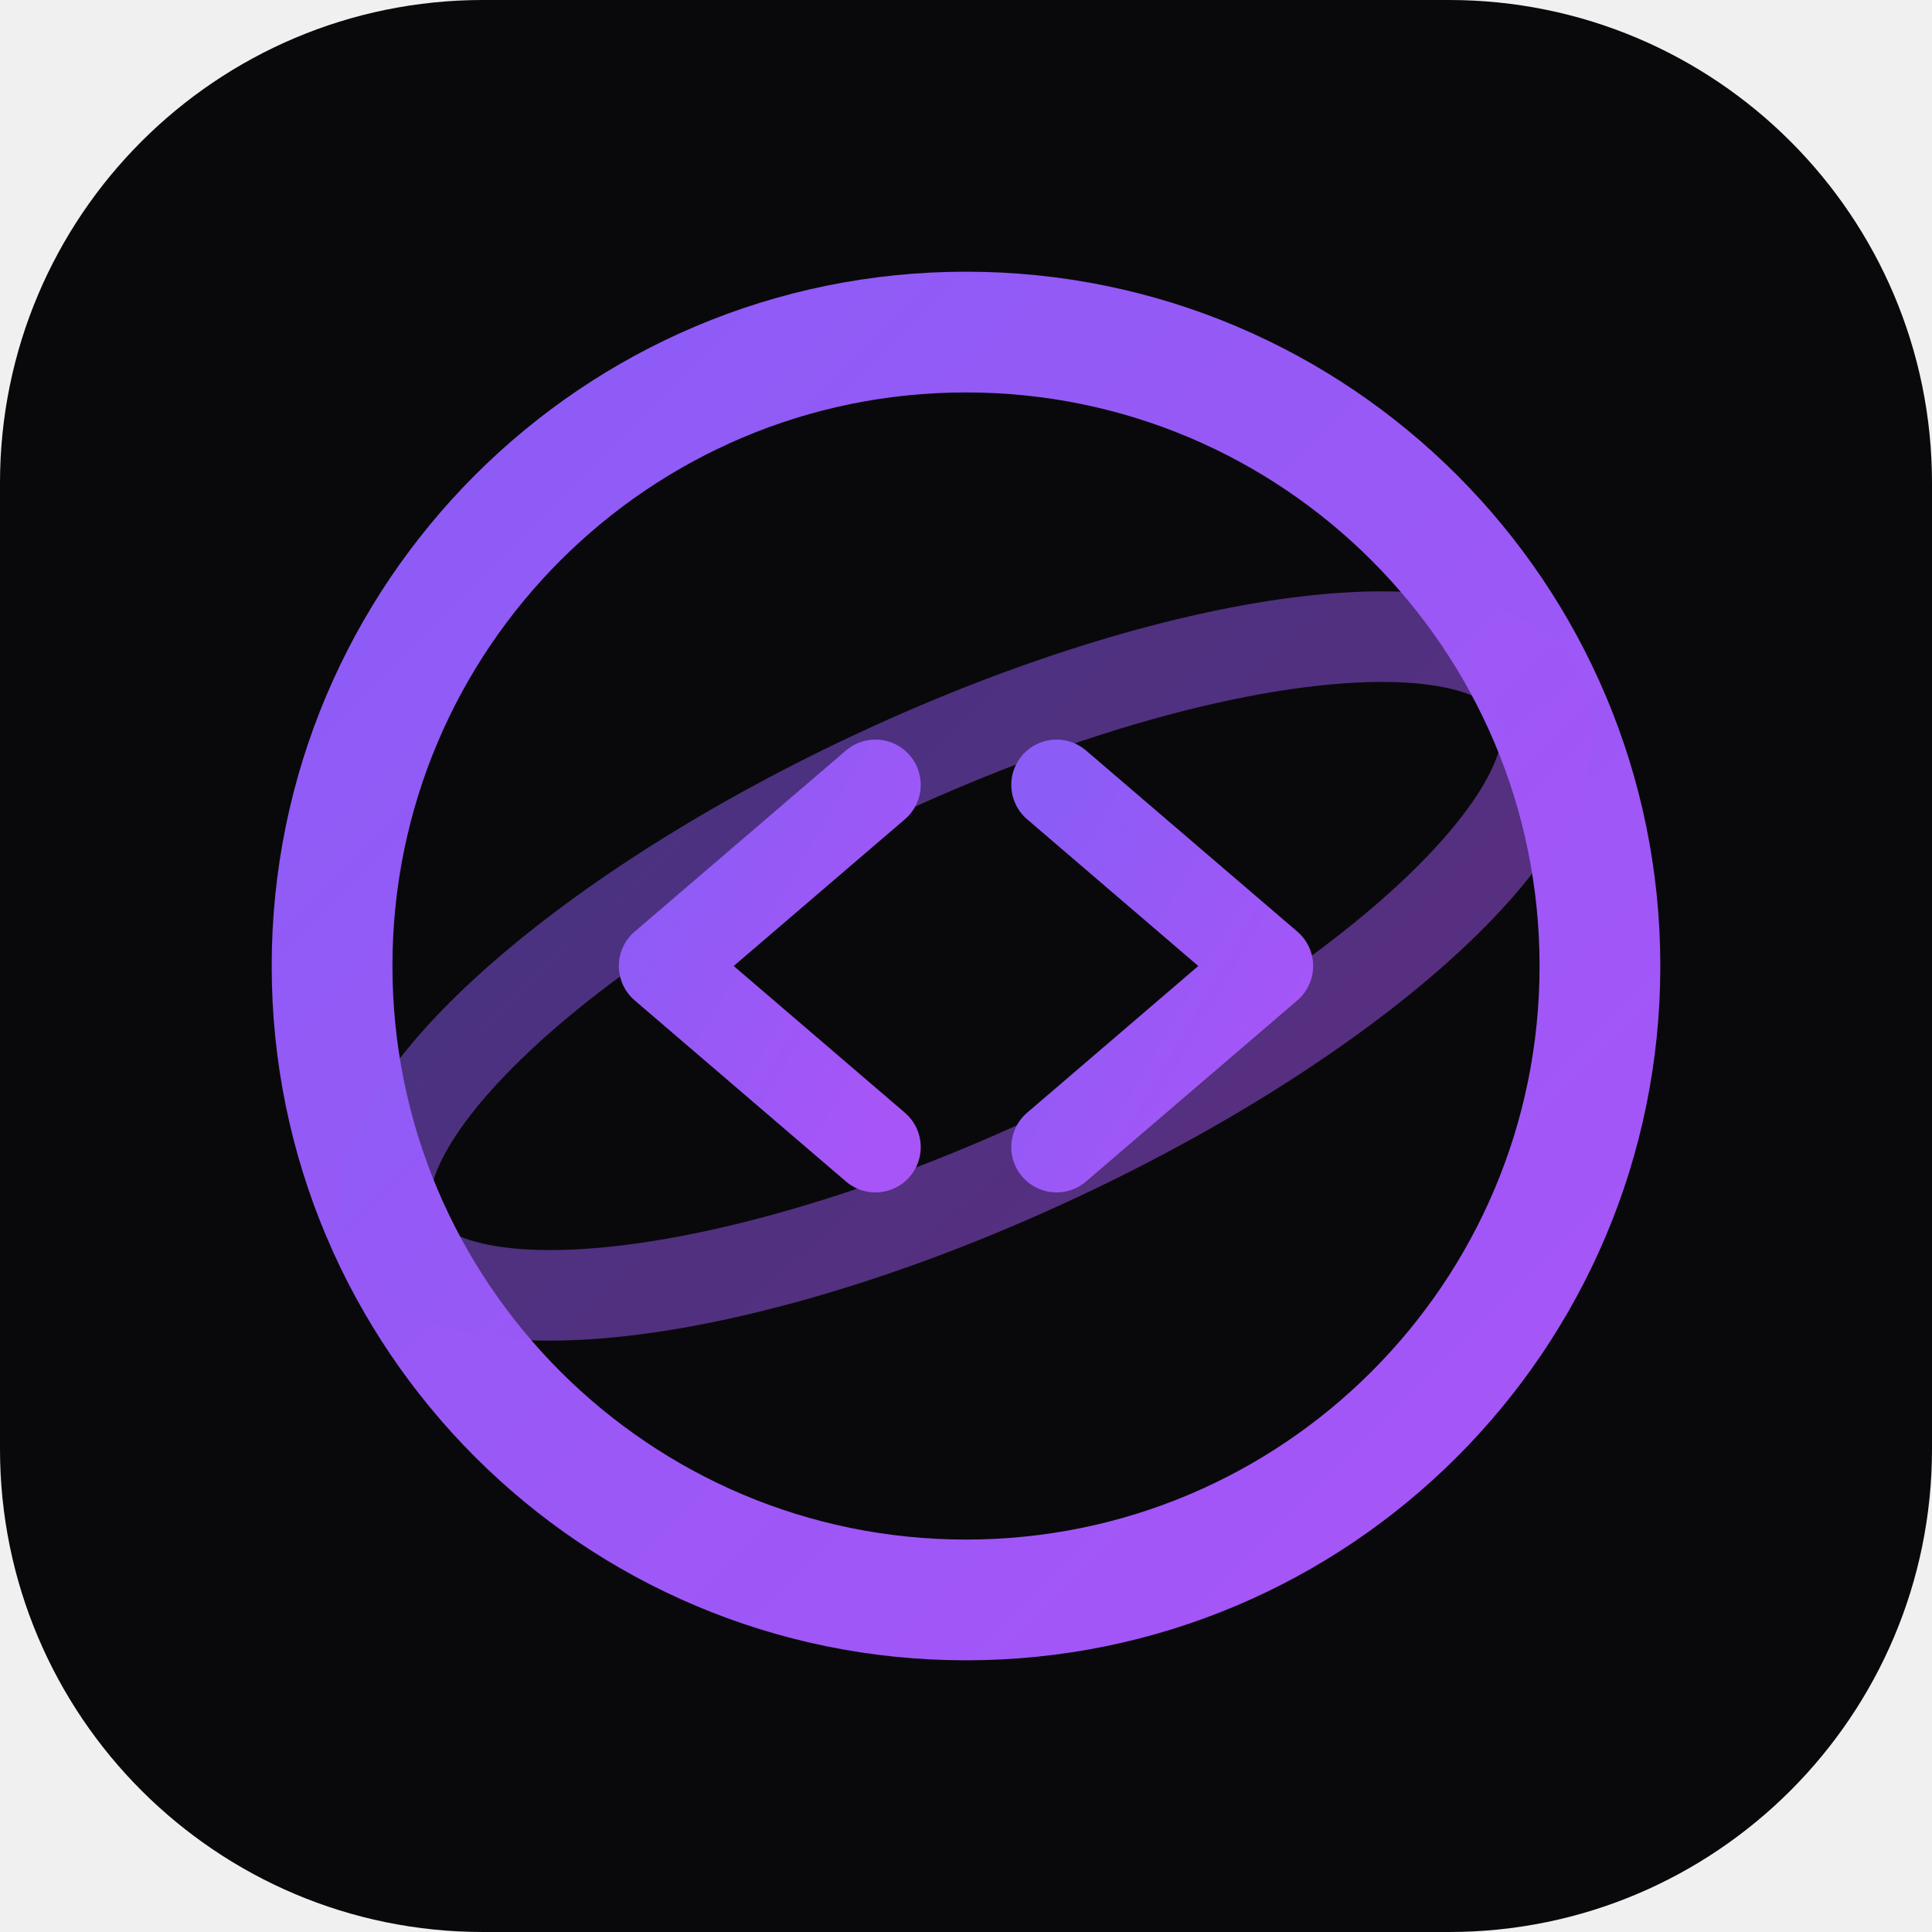
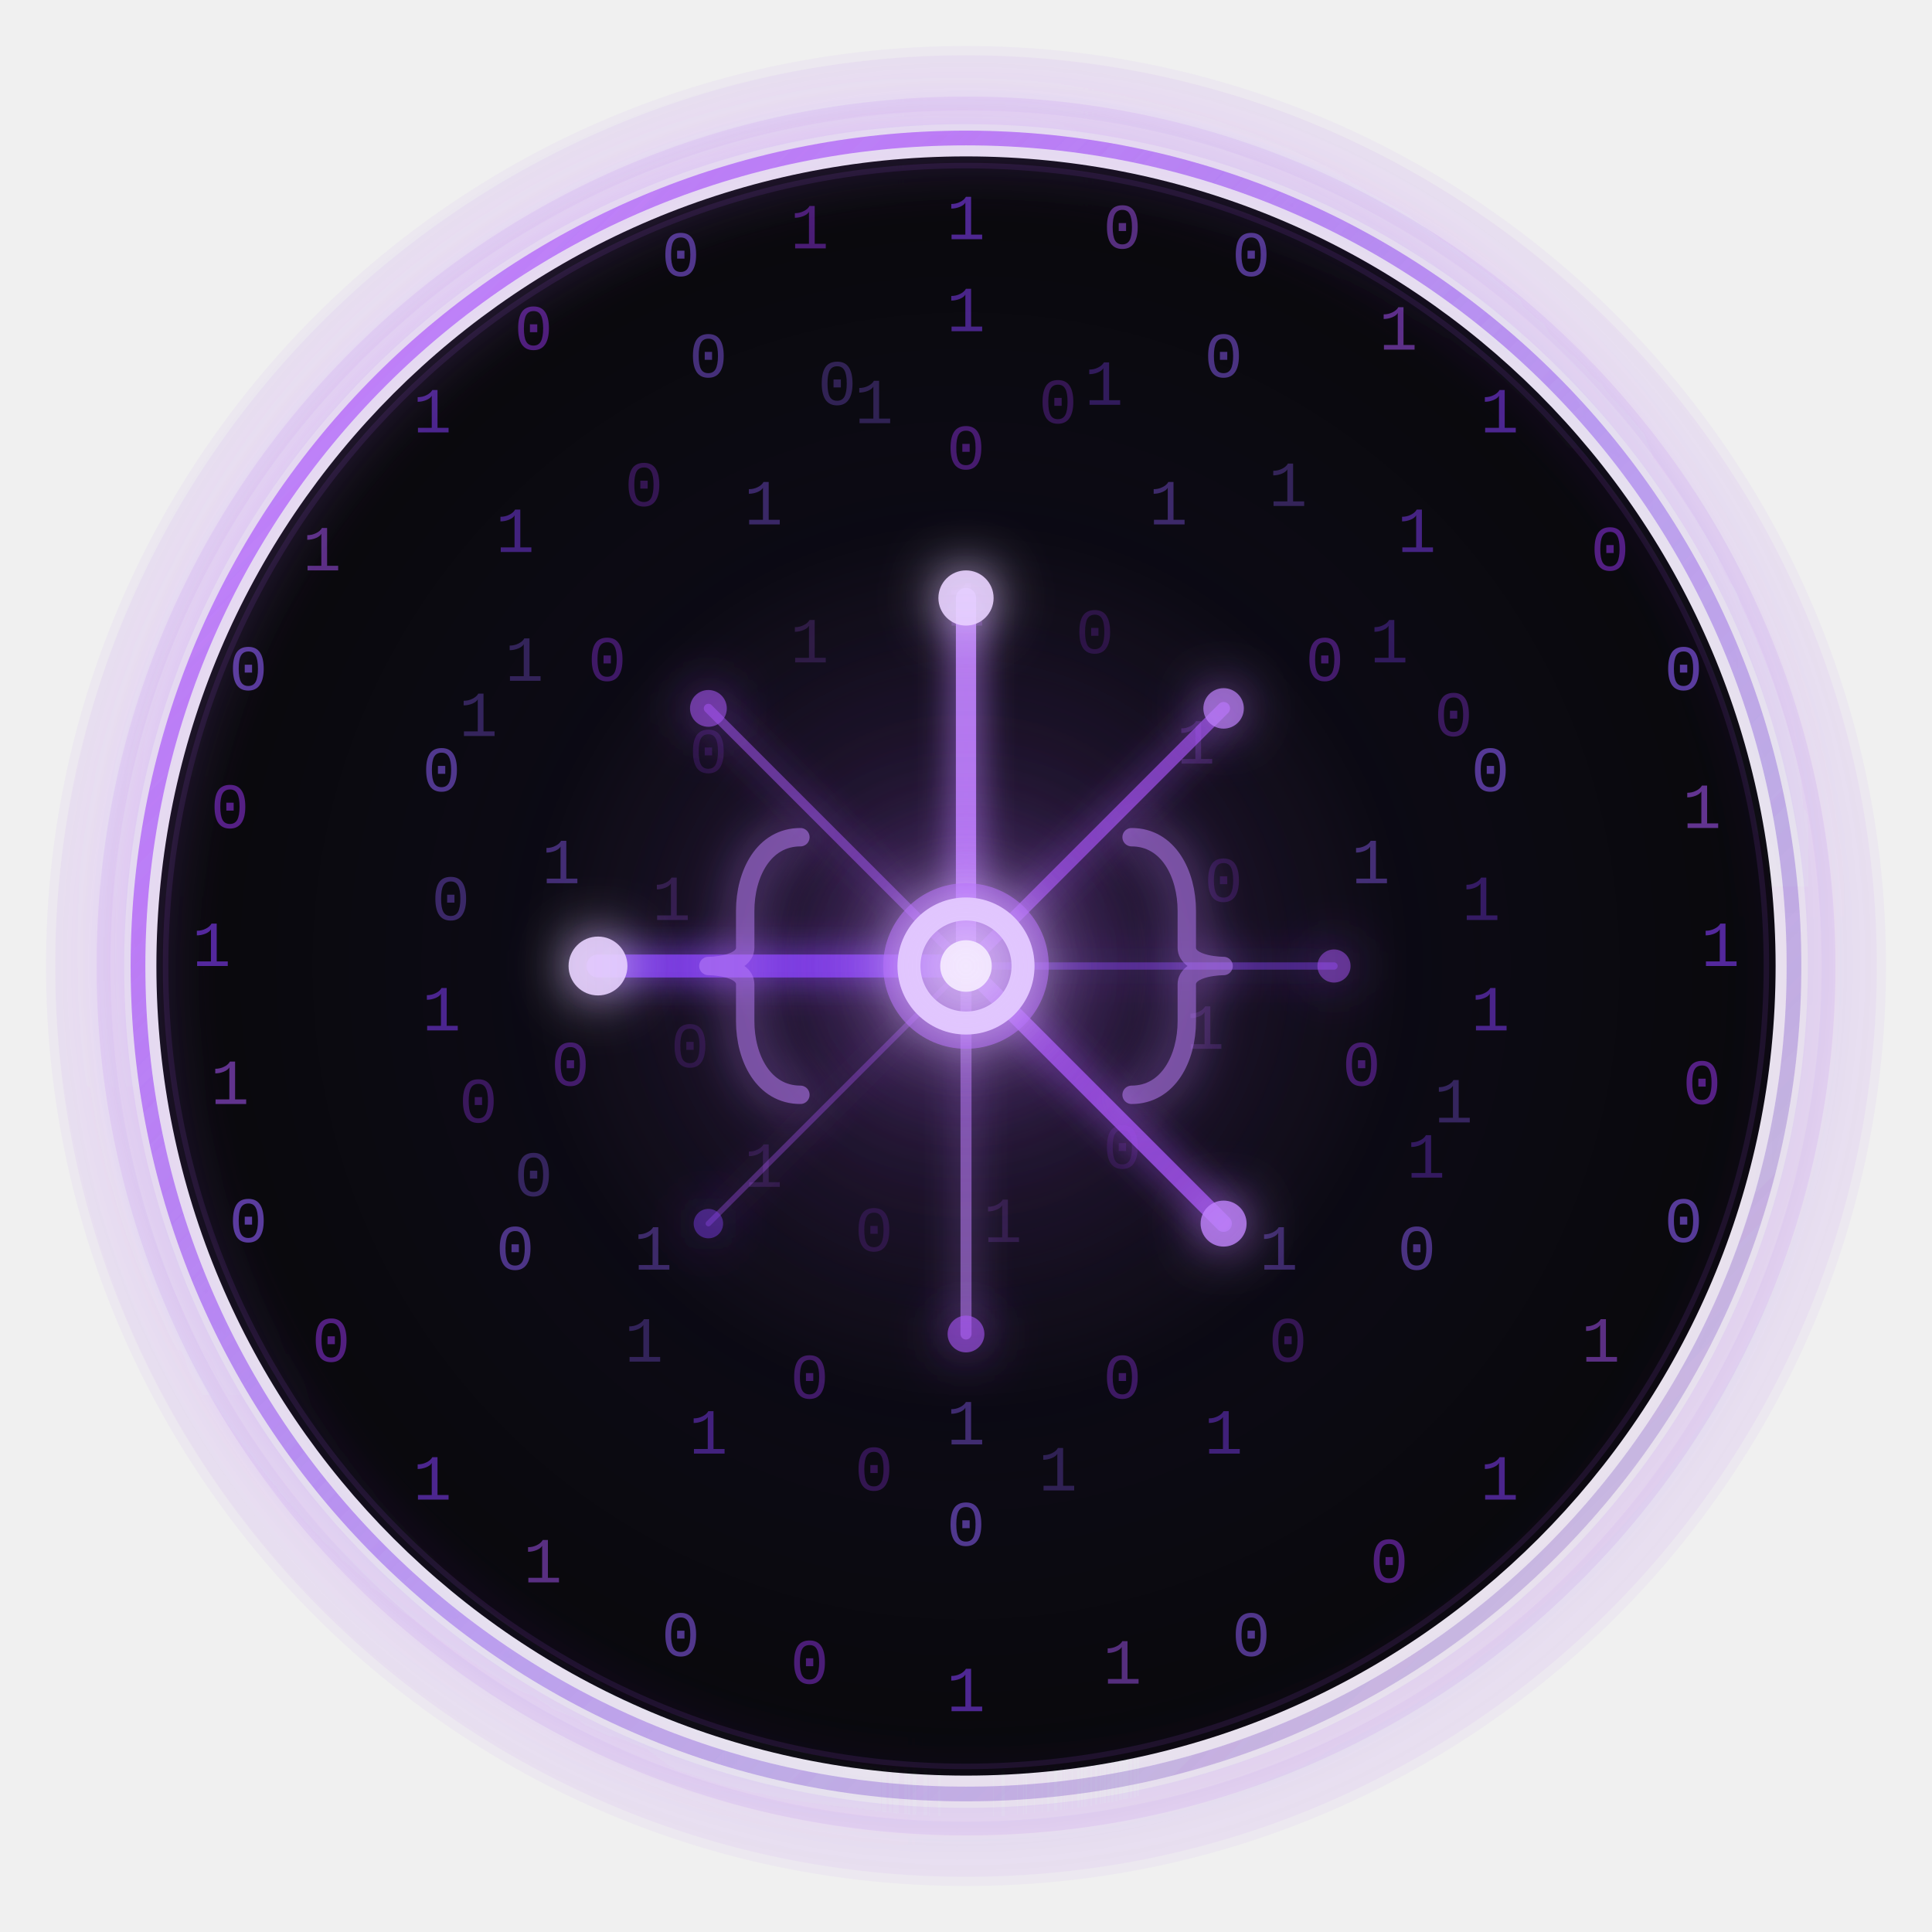
- <svg xmlns="http://www.w3.org/2000/svg" viewBox="0 0 32 32">
+ <svg xmlns="http://www.w3.org/2000/svg" width="210" height="210" viewBox="0 0 210 210" fill="none">
  <defs>
-     <linearGradient id="vg" x1="0%" y1="0%" x2="100%" y2="100%">
-       <stop offset="0%" stop-color="#8b5cf6" />
-       <stop offset="100%" stop-color="#a855f7" />
+     <clipPath id="discClip">
+       <circle cx="105" cy="105" r="87" />
+     </clipPath>
+     <filter id="rg" x="-30%" y="-30%" width="160%" height="160%">
+       <feGaussianBlur stdDeviation="3.5" result="b" />
+       <feComposite in="SourceGraphic" in2="b" operator="over" />
+     </filter>
+     <filter id="bloom" x="-200%" y="-200%" width="500%" height="500%">
+       <feGaussianBlur stdDeviation="9" result="b" />
+       <feComposite in="SourceGraphic" in2="b" operator="over" />
+     </filter>
+     <filter id="glow" x="-80%" y="-80%" width="260%" height="260%">
+       <feGaussianBlur stdDeviation="3" result="b" />
+       <feComposite in="SourceGraphic" in2="b" operator="over" />
+     </filter>
+     <filter id="rayg" x="-60%" y="-60%" width="220%" height="220%">
+       <feGaussianBlur stdDeviation="2" result="b" />
+       <feComposite in="SourceGraphic" in2="b" operator="over" />
+     </filter>
+     <filter id="bg" x="-100%" y="-60%" width="300%" height="220%">
+       <feGaussianBlur stdDeviation="2.5" result="b" />
+       <feComposite in="SourceGraphic" in2="b" operator="over" />
+     </filter>
+     <radialGradient id="matrixFade" cx="50%" cy="50%" r="50%">
+       <stop offset="0%" stop-color="#09090b" stop-opacity="0.68" />
+       <stop offset="22%" stop-color="#09090b" stop-opacity="0.40" />
+       <stop offset="48%" stop-color="#09090b" stop-opacity="0.08" />
+       <stop offset="70%" stop-color="#09090b" stop-opacity="0.01" />
+       <stop offset="100%" stop-color="#09090b" stop-opacity="0" />
+     </radialGradient>
+     <radialGradient id="voidFill" cx="50%" cy="50%" r="50%">
+       <stop offset="0%" stop-color="#100e18" />
+       <stop offset="60%" stop-color="#0c0a14" />
+       <stop offset="100%" stop-color="#09090b" />
+     </radialGradient>
+     <linearGradient id="ringH" x1="0%" y1="0%" x2="100%" y2="100%">
+       <stop offset="0%" stop-color="#c084fc" stop-opacity=".9" />
+       <stop offset="25%" stop-color="#a855f7" stop-opacity=".7" />
+       <stop offset="55%" stop-color="#7c3aed" stop-opacity=".4" />
+       <stop offset="100%" stop-color="#4c1d95" stop-opacity=".15" />
    </linearGradient>
-     <linearGradient id="vg2" x1="0%" y1="0%" x2="100%" y2="100%">
-       <stop offset="0%" stop-color="#8b5cf6" stop-opacity="0.5" />
-       <stop offset="100%" stop-color="#a855f7" stop-opacity="0.5" />
-     </linearGradient>
+     <radialGradient id="cb" cx="50%" cy="50%" r="50%">
+       <stop offset="0%" stop-color="#d8b4fe" stop-opacity=".9" />
+       <stop offset="40%" stop-color="#a855f7" stop-opacity=".4" />
+       <stop offset="100%" stop-color="#a855f7" stop-opacity="0" />
+     </radialGradient>
+     <radialGradient id="og" cx="50%" cy="50%" r="50%">
+       <stop offset="70%" stop-color="#a855f7" stop-opacity="0" />
+       <stop offset="100%" stop-color="#a855f7" stop-opacity=".05" />
+     </radialGradient>
  </defs>
-   <rect width="32" height="32" rx="8" fill="#09090b" />
-   <circle cx="16" cy="16" r="10.5" fill="none" stroke="url(#vg)" stroke-width="2" />
-   <ellipse cx="16" cy="16" rx="10.5" ry="3.5" fill="none" stroke="url(#vg2)" stroke-width="1.5" transform="rotate(-25 16 16)" />
-   <path d="M14.5 13 L11 16 L14.5 19" fill="none" stroke="url(#vg)" stroke-width="1.5" stroke-linecap="round" stroke-linejoin="round" />
-   <path d="M17.5 13 L21 16 L17.5 19" fill="none" stroke="url(#vg)" stroke-width="1.5" stroke-linecap="round" stroke-linejoin="round" />
+   <circle cx="105" cy="105" r="100" fill="url(#og)" />
+   <circle cx="105" cy="105" r="88" fill="url(#voidFill)" />
+   <g clip-path="url(#discClip)" font-family="'JetBrains Mono','Courier New',monospace" font-size="7" text-anchor="middle">
+     <text x="105" y="36" fill="#7c3aed" opacity=".55">1</text>
+     <text x="133" y="41" fill="#8b5cf6" opacity=".50">0</text>
+     <text x="154" y="60" fill="#7c3aed" opacity=".52">1</text>
+     <text x="162" y="86" fill="#8b5cf6" opacity=".58">0</text>
+     <text x="162" y="112" fill="#7c3aed" opacity=".56">1</text>
+     <text x="154" y="138" fill="#8b5cf6" opacity=".50">0</text>
+     <text x="133" y="158" fill="#7c3aed" opacity=".48">1</text>
+     <text x="105" y="168" fill="#8b5cf6" opacity=".55">0</text>
+     <text x="77" y="158" fill="#7c3aed" opacity=".50">1</text>
+     <text x="56" y="138" fill="#8b5cf6" opacity=".52">0</text>
+     <text x="48" y="112" fill="#7c3aed" opacity=".58">1</text>
+     <text x="48" y="86" fill="#8b5cf6" opacity=".55">0</text>
+     <text x="56" y="60" fill="#7c3aed" opacity=".50">1</text>
+     <text x="77" y="41" fill="#8b5cf6" opacity=".46">0</text>
+     <text x="105" y="51" fill="#9333ea" opacity=".44">0</text>
+     <text x="127" y="57" fill="#8b5cf6" opacity=".40">1</text>
+     <text x="144" y="74" fill="#9333ea" opacity=".43">0</text>
+     <text x="149" y="96" fill="#8b5cf6" opacity=".46">1</text>
+     <text x="148" y="118" fill="#9333ea" opacity=".44">0</text>
+     <text x="139" y="138" fill="#8b5cf6" opacity=".40">1</text>
+     <text x="122" y="152" fill="#9333ea" opacity=".39">0</text>
+     <text x="105" y="157" fill="#8b5cf6" opacity=".43">1</text>
+     <text x="88" y="152" fill="#9333ea" opacity=".41">0</text>
+     <text x="71" y="138" fill="#8b5cf6" opacity=".40">1</text>
+     <text x="62" y="118" fill="#9333ea" opacity=".43">0</text>
+     <text x="61" y="96" fill="#8b5cf6" opacity=".45">1</text>
+     <text x="66" y="74" fill="#9333ea" opacity=".40">0</text>
+     <text x="83" y="57" fill="#8b5cf6" opacity=".38">1</text>
+     <text x="105" y="68" fill="#a855f7" opacity=".27">1</text>
+     <text x="119" y="71" fill="#9333ea" opacity=".24">0</text>
+     <text x="130" y="83" fill="#a855f7" opacity=".26">1</text>
+     <text x="133" y="98" fill="#9333ea" opacity=".27">0</text>
+     <text x="131" y="114" fill="#a855f7" opacity=".25">1</text>
+     <text x="122" y="127" fill="#9333ea" opacity=".23">0</text>
+     <text x="109" y="135" fill="#a855f7" opacity=".25">1</text>
+     <text x="95" y="136" fill="#9333ea" opacity=".24">0</text>
+     <text x="83" y="129" fill="#a855f7" opacity=".23">1</text>
+     <text x="75" y="116" fill="#9333ea" opacity=".24">0</text>
+     <text x="73" y="100" fill="#a855f7" opacity=".27">1</text>
+     <text x="77" y="84" fill="#9333ea" opacity=".23">0</text>
+     <text x="88" y="72" fill="#a855f7" opacity=".22">1</text>
+     <text x="120" y="44" fill="#7c3aed" opacity=".34">1</text>
+     <text x="91" y="44" fill="#8b5cf6" opacity=".30">0</text>
+     <text x="161" y="100" fill="#7c3aed" opacity=".38">1</text>
+     <text x="49" y="100" fill="#8b5cf6" opacity=".38">0</text>
+     <text x="151" y="72" fill="#7c3aed" opacity=".34">1</text>
+     <text x="58" y="130" fill="#8b5cf6" opacity=".34">0</text>
+     <text x="155" y="128" fill="#7c3aed" opacity=".36">1</text>
+     <text x="57" y="74" fill="#8b5cf6" opacity=".32">1</text>
+     <text x="115" y="46" fill="#9333ea" opacity=".30">0</text>
+     <text x="140" y="55" fill="#8b5cf6" opacity=".32">1</text>
+     <text x="158" y="80" fill="#9333ea" opacity=".35">0</text>
+     <text x="158" y="122" fill="#8b5cf6" opacity=".34">1</text>
+     <text x="140" y="148" fill="#9333ea" opacity=".31">0</text>
+     <text x="115" y="162" fill="#8b5cf6" opacity=".30">1</text>
+     <text x="95" y="162" fill="#9333ea" opacity=".30">0</text>
+     <text x="70" y="148" fill="#8b5cf6" opacity=".32">1</text>
+     <text x="52" y="122" fill="#9333ea" opacity=".35">0</text>
+     <text x="52" y="80" fill="#8b5cf6" opacity=".33">1</text>
+     <text x="70" y="55" fill="#9333ea" opacity=".30">0</text>
+     <text x="95" y="46" fill="#8b5cf6" opacity=".29">1</text>
+     <text x="105" y="26" fill="#7c3aed" opacity=".60">1</text>
+     <text x="136" y="30" fill="#8b5cf6" opacity=".55">0</text>
+     <text x="163" y="47" fill="#7c3aed" opacity=".58">1</text>
+     <text x="183" y="75" fill="#8b5cf6" opacity=".62">0</text>
+     <text x="187" y="105" fill="#7c3aed" opacity=".64">1</text>
+     <text x="183" y="135" fill="#8b5cf6" opacity=".60">0</text>
+     <text x="163" y="163" fill="#7c3aed" opacity=".57">1</text>
+     <text x="136" y="180" fill="#8b5cf6" opacity=".54">0</text>
+     <text x="105" y="186" fill="#7c3aed" opacity=".60">1</text>
+     <text x="74" y="180" fill="#8b5cf6" opacity=".55">0</text>
+     <text x="47" y="163" fill="#7c3aed" opacity=".58">1</text>
+     <text x="27" y="135" fill="#8b5cf6" opacity=".62">0</text>
+     <text x="23" y="105" fill="#7c3aed" opacity=".64">1</text>
+     <text x="27" y="75" fill="#8b5cf6" opacity=".60">0</text>
+     <text x="47" y="47" fill="#7c3aed" opacity=".57">1</text>
+     <text x="74" y="30" fill="#8b5cf6" opacity=".54">0</text>
+     <text x="122" y="27" fill="#a855f7" opacity=".48">0</text>
+     <text x="88" y="27" fill="#9333ea" opacity=".47">1</text>
+     <text x="152" y="38" fill="#a855f7" opacity=".52">1</text>
+     <text x="175" y="62" fill="#9333ea" opacity=".53">0</text>
+     <text x="185" y="90" fill="#a855f7" opacity=".56">1</text>
+     <text x="185" y="120" fill="#9333ea" opacity=".54">0</text>
+     <text x="174" y="148" fill="#a855f7" opacity=".51">1</text>
+     <text x="151" y="172" fill="#9333ea" opacity=".50">0</text>
+     <text x="122" y="183" fill="#a855f7" opacity=".48">1</text>
+     <text x="88" y="183" fill="#9333ea" opacity=".48">0</text>
+     <text x="59" y="172" fill="#a855f7" opacity=".50">1</text>
+     <text x="36" y="148" fill="#9333ea" opacity=".52">0</text>
+     <text x="25" y="120" fill="#a855f7" opacity=".55">1</text>
+     <text x="25" y="90" fill="#9333ea" opacity=".54">0</text>
+     <text x="35" y="62" fill="#a855f7" opacity=".51">1</text>
+     <text x="58" y="38" fill="#9333ea" opacity=".50">0</text>
+   </g>
+   <circle cx="105" cy="105" r="87" fill="url(#matrixFade)" clip-path="url(#discClip)" />
+   <circle cx="105" cy="105" r="96" stroke="#a855f7" stroke-width="6" stroke-opacity=".06" fill="none" />
+   <circle cx="105" cy="105" r="93" stroke="#a855f7" stroke-width="3" stroke-opacity=".10" fill="none" />
+   <circle cx="105" cy="105" r="90" stroke="url(#ringH)" stroke-width="1.6" fill="none" filter="url(#rg)" />
+   <circle cx="105" cy="105" r="87" stroke="#a855f7" stroke-width=".6" stroke-opacity=".12" fill="none" />
+   <g transform="translate(105,105)">
+     <g filter="url(#rayg)">
+       <line x1="0" y1="-40" x2="0" y2="0" stroke="#c084fc" stroke-width="2.2" stroke-linecap="round" opacity=".9" />
+       <line x1="28" y1="-28" x2="0" y2="0" stroke="#a855f7" stroke-width="1.4" stroke-linecap="round" opacity=".65" />
+       <line x1="40" y1="0" x2="0" y2="0" stroke="#7c3aed" stroke-width=".8" stroke-linecap="round" opacity=".45" />
+       <line x1="28" y1="28" x2="0" y2="0" stroke="#a855f7" stroke-width="1.8" stroke-linecap="round" opacity=".75" />
+       <line x1="0" y1="40" x2="0" y2="0" stroke="#c084fc" stroke-width="1.2" stroke-linecap="round" opacity=".55" />
+       <line x1="-28" y1="28" x2="0" y2="0" stroke="#a855f7" stroke-width=".6" stroke-linecap="round" opacity=".35" />
+       <line x1="-40" y1="0" x2="0" y2="0" stroke="#7c3aed" stroke-width="2.5" stroke-linecap="round" opacity=".85" />
+       <line x1="-28" y1="-28" x2="0" y2="0" stroke="#a855f7" stroke-width="1.0" stroke-linecap="round" opacity=".5" />
+     </g>
+     <g filter="url(#glow)">
+       <circle cx="0" cy="-40" r="3" fill="#e9d5ff" opacity=".9" />
+       <circle cx="28" cy="-28" r="2.2" fill="#c084fc" opacity=".7" />
+       <circle cx="40" cy="0" r="1.8" fill="#a855f7" opacity=".5" />
+       <circle cx="28" cy="28" r="2.5" fill="#c084fc" opacity=".8" />
+       <circle cx="0" cy="40" r="2" fill="#a855f7" opacity=".6" />
+       <circle cx="-28" cy="28" r="1.6" fill="#7c3aed" opacity=".45" />
+       <circle cx="-40" cy="0" r="3.2" fill="#e9d5ff" opacity=".9" />
+       <circle cx="-28" cy="-28" r="2" fill="#a855f7" opacity=".55" />
+     </g>
+     <g filter="url(#bg)" opacity=".58">
+       <path d="M-18 -14 C-22 -14,-24 -10,-24 -6 L-24 -2 C-24 0,-28 0,-28 0 C-28 0,-24 0,-24 2 L-24 6 C-24 10,-22 14,-18 14" fill="none" stroke="#c084fc" stroke-width="2.0" stroke-linecap="round" stroke-linejoin="round" />
+     </g>
+     <g filter="url(#bg)" opacity=".58">
+       <path d="M18 -14 C22 -14,24 -10,24 -6 L24 -2 C24 0,28 0,28 0 C28 0,24 0,24 2 L24 6 C24 10,22 14,18 14" fill="none" stroke="#c084fc" stroke-width="2.0" stroke-linecap="round" stroke-linejoin="round" />
+     </g>
+     <g filter="url(#bloom)" opacity=".65">
+       <circle cx="0" cy="0" r="9" fill="#a855f7" />
+     </g>
+     <g filter="url(#glow)">
+       <circle cx="0" cy="0" r="6.2" fill="none" stroke="#e9d5ff" stroke-width="2.5" />
+       <circle cx="0" cy="0" r="2.8" fill="#fff" opacity=".95" />
+     </g>
+   </g>
+   <circle cx="105" cy="105" r="46" fill="url(#cb)" fill-opacity=".32" />
</svg>
